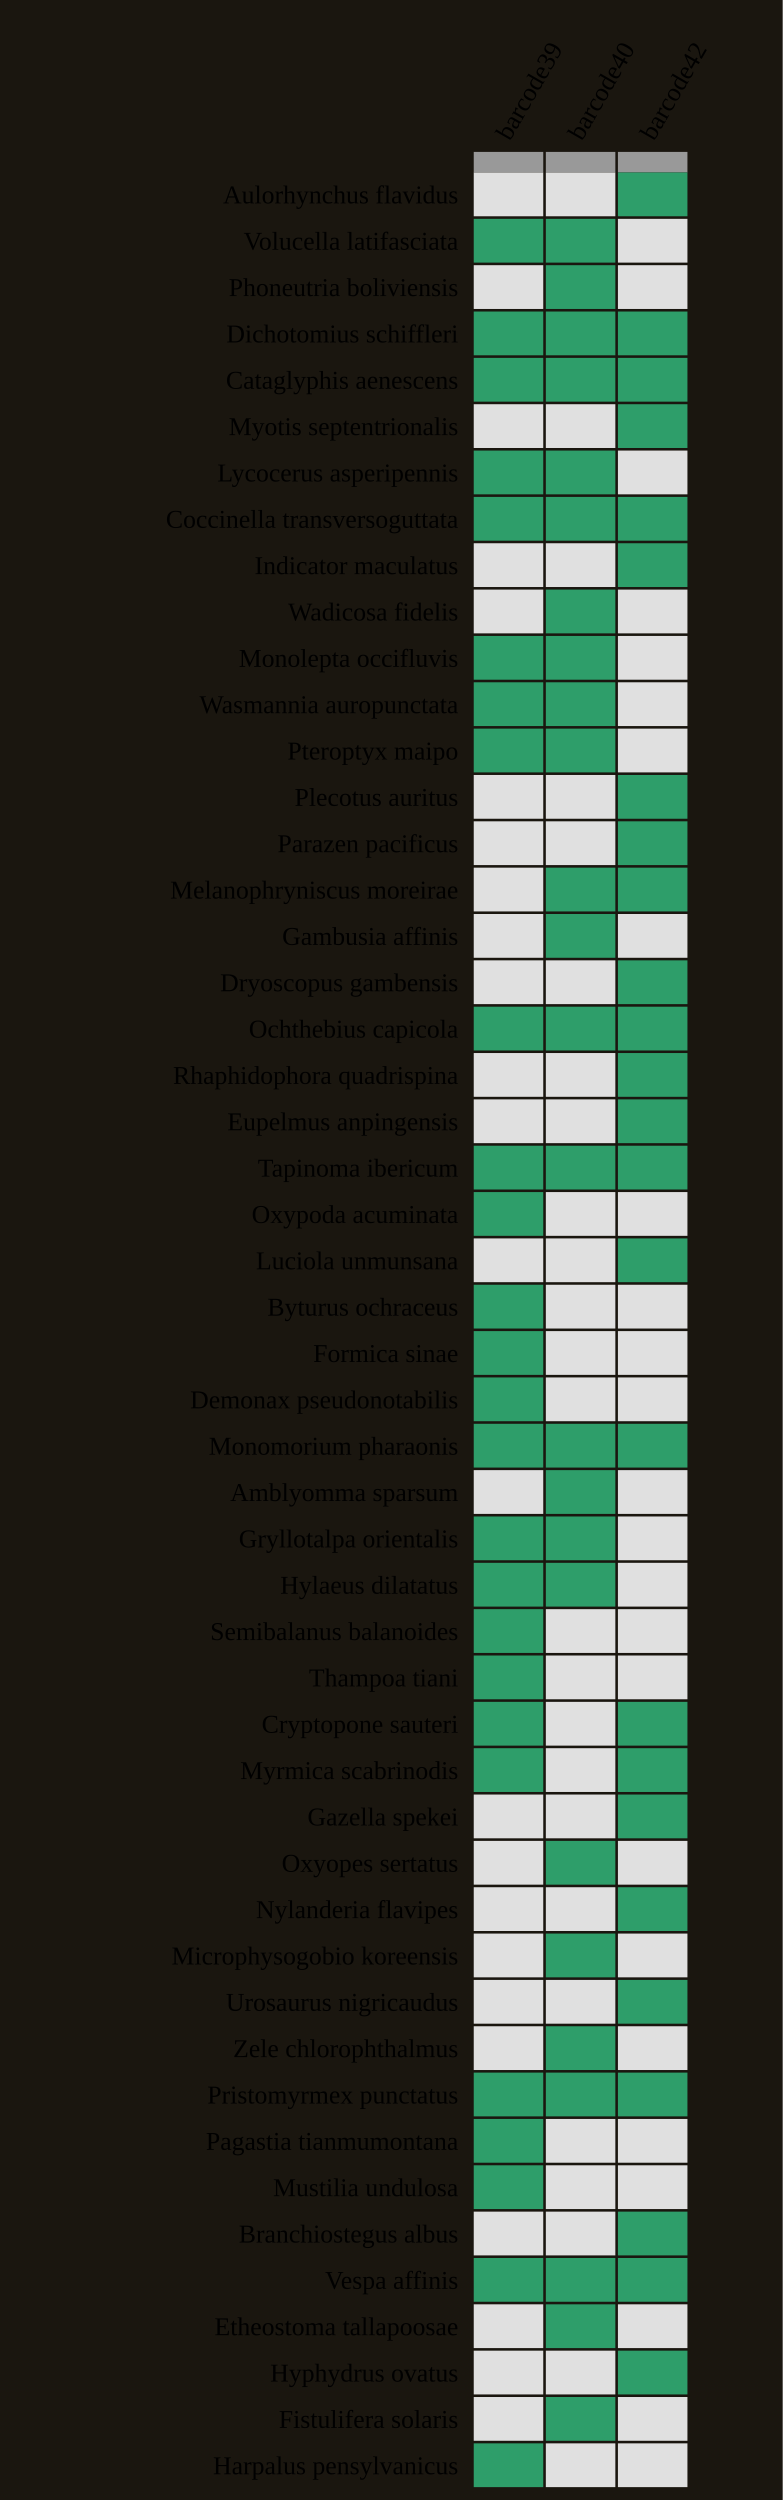
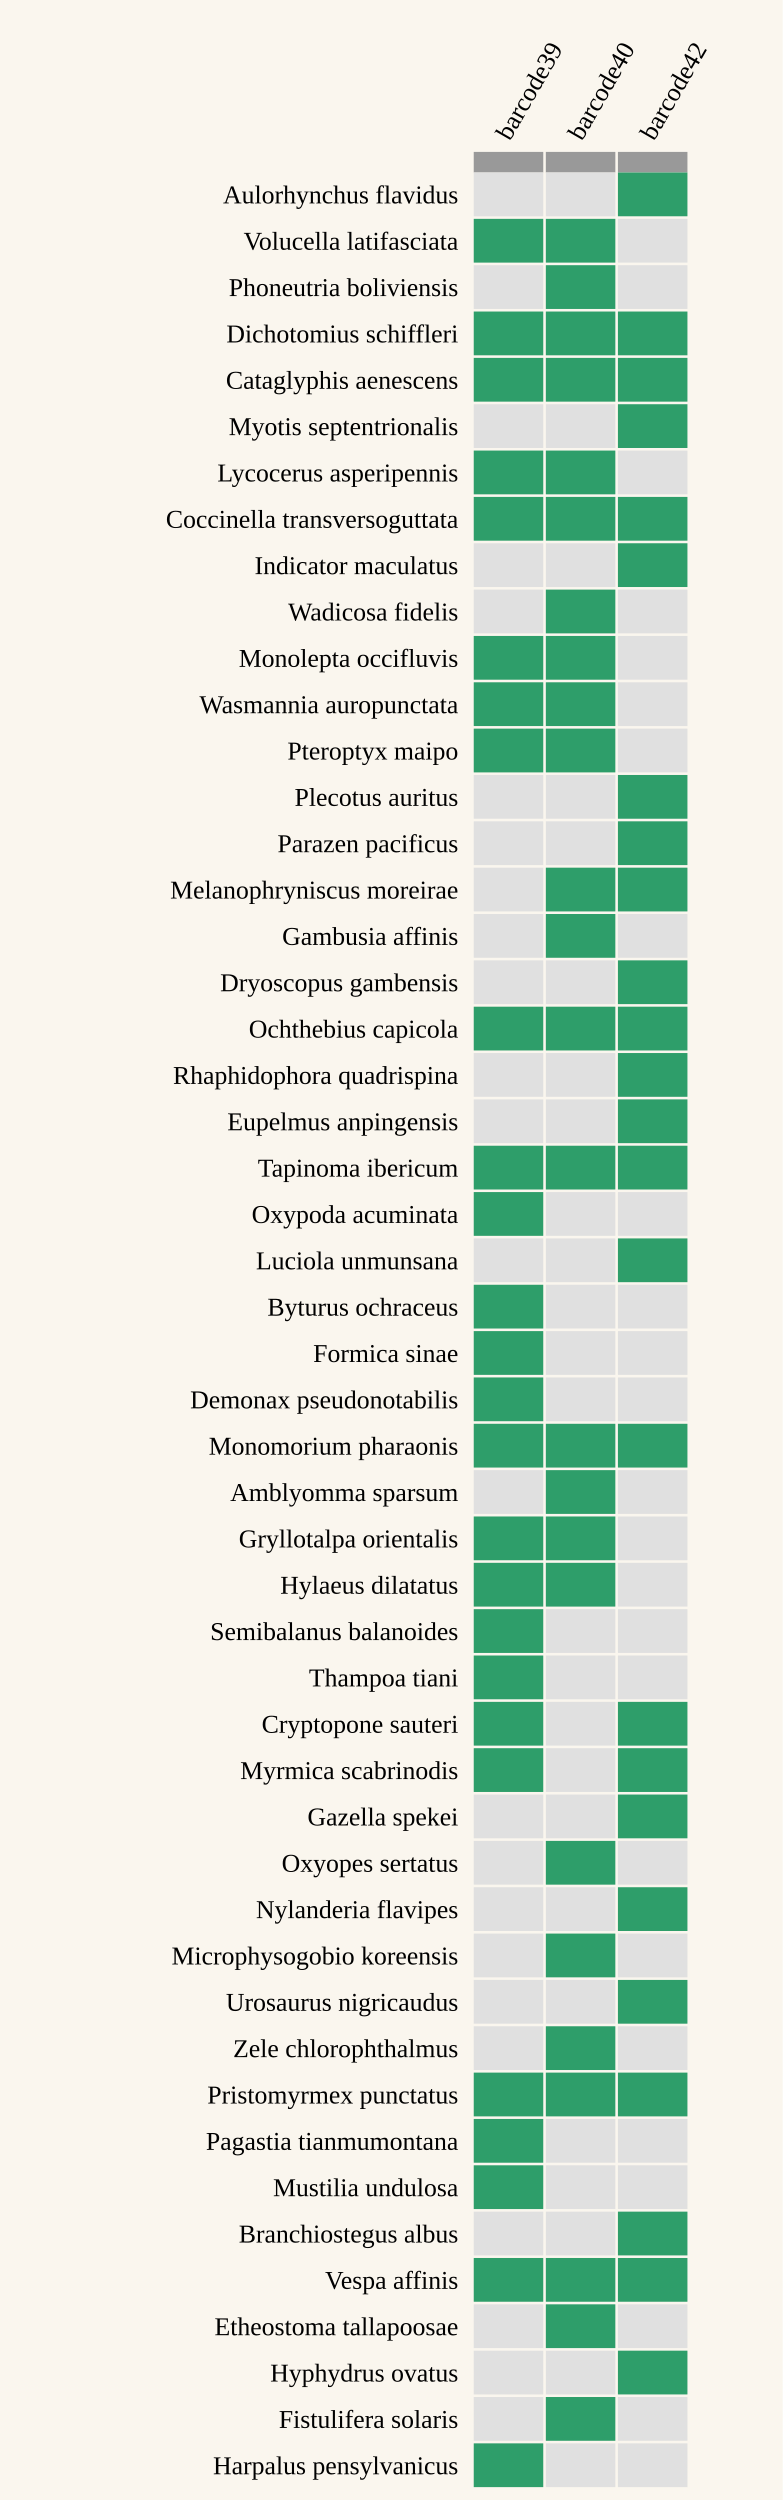
<svg xmlns="http://www.w3.org/2000/svg" viewBox="0 0 304 971" width="304" height="971">
-   <rect x="0" y="0" width="304" height="971" fill="#1A160F" />
+   <rect x="0" y="0" width="304" height="971" fill="#FAF6EE" />
  <text x="198" y="55" font-size="10" fill="rgb(0, 0, 0)" text-anchor="start" transform="rotate(-60 198 55)">barcode39</text>
  <text x="226" y="55" font-size="10" fill="rgb(0, 0, 0)" text-anchor="start" transform="rotate(-60 226 55)">barcode40</text>
  <text x="254" y="55" font-size="10" fill="rgb(0, 0, 0)" text-anchor="start" transform="rotate(-60 254 55)">barcode42</text>
  <rect x="184" y="59" width="27" height="8" fill="hsl(0, 0%, 60%)" />
  <rect x="212" y="59" width="27" height="8" fill="hsl(0, 0%, 60%)" />
  <rect x="240" y="59" width="27" height="8" fill="hsl(0, 0%, 60%)" />
  <text x="178" y="79" font-size="10" fill="rgb(0, 0, 0)" font-weight="normal" text-anchor="end">Aulorhynchus flavidus</text>
  <rect x="184" y="67" width="27" height="17" fill="hsl(0, 0%, 88%)" />
  <rect x="212" y="67" width="27" height="17" fill="hsl(0, 0%, 88%)" />
  <rect x="240" y="67" width="27" height="17" fill="hsl(152, 55%, 40%)" />
  <text x="178" y="97" font-size="10" fill="rgb(0, 0, 0)" font-weight="normal" text-anchor="end">Volucella latifasciata</text>
  <rect x="184" y="85" width="27" height="17" fill="hsl(152, 55%, 40%)" />
  <rect x="212" y="85" width="27" height="17" fill="hsl(152, 55%, 40%)" />
  <rect x="240" y="85" width="27" height="17" fill="hsl(0, 0%, 88%)" />
  <text x="178" y="115" font-size="10" fill="rgb(0, 0, 0)" font-weight="normal" text-anchor="end">Phoneutria boliviensis</text>
  <rect x="184" y="103" width="27" height="17" fill="hsl(0, 0%, 88%)" />
  <rect x="212" y="103" width="27" height="17" fill="hsl(152, 55%, 40%)" />
  <rect x="240" y="103" width="27" height="17" fill="hsl(0, 0%, 88%)" />
  <text x="178" y="133" font-size="10" fill="rgb(0, 0, 0)" font-weight="normal" text-anchor="end">Dichotomius schiffleri</text>
  <rect x="184" y="121" width="27" height="17" fill="hsl(152, 55%, 40%)" />
  <rect x="212" y="121" width="27" height="17" fill="hsl(152, 55%, 40%)" />
  <rect x="240" y="121" width="27" height="17" fill="hsl(152, 55%, 40%)" />
  <text x="178" y="151" font-size="10" fill="rgb(0, 0, 0)" font-weight="normal" text-anchor="end">Cataglyphis aenescens</text>
  <rect x="184" y="139" width="27" height="17" fill="hsl(152, 55%, 40%)" />
  <rect x="212" y="139" width="27" height="17" fill="hsl(152, 55%, 40%)" />
  <rect x="240" y="139" width="27" height="17" fill="hsl(152, 55%, 40%)" />
  <text x="178" y="169" font-size="10" fill="rgb(0, 0, 0)" font-weight="normal" text-anchor="end">Myotis septentrionalis</text>
  <rect x="184" y="157" width="27" height="17" fill="hsl(0, 0%, 88%)" />
  <rect x="212" y="157" width="27" height="17" fill="hsl(0, 0%, 88%)" />
  <rect x="240" y="157" width="27" height="17" fill="hsl(152, 55%, 40%)" />
  <text x="178" y="187" font-size="10" fill="rgb(0, 0, 0)" font-weight="normal" text-anchor="end">Lycocerus asperipennis</text>
  <rect x="184" y="175" width="27" height="17" fill="hsl(152, 55%, 40%)" />
  <rect x="212" y="175" width="27" height="17" fill="hsl(152, 55%, 40%)" />
  <rect x="240" y="175" width="27" height="17" fill="hsl(0, 0%, 88%)" />
  <text x="178" y="205" font-size="10" fill="rgb(0, 0, 0)" font-weight="normal" text-anchor="end">Coccinella transversoguttata</text>
  <rect x="184" y="193" width="27" height="17" fill="hsl(152, 55%, 40%)" />
  <rect x="212" y="193" width="27" height="17" fill="hsl(152, 55%, 40%)" />
  <rect x="240" y="193" width="27" height="17" fill="hsl(152, 55%, 40%)" />
  <text x="178" y="223" font-size="10" fill="rgb(0, 0, 0)" font-weight="normal" text-anchor="end">Indicator maculatus</text>
  <rect x="184" y="211" width="27" height="17" fill="hsl(0, 0%, 88%)" />
  <rect x="212" y="211" width="27" height="17" fill="hsl(0, 0%, 88%)" />
  <rect x="240" y="211" width="27" height="17" fill="hsl(152, 55%, 40%)" />
  <text x="178" y="241" font-size="10" fill="rgb(0, 0, 0)" font-weight="normal" text-anchor="end">Wadicosa fidelis</text>
  <rect x="184" y="229" width="27" height="17" fill="hsl(0, 0%, 88%)" />
  <rect x="212" y="229" width="27" height="17" fill="hsl(152, 55%, 40%)" />
  <rect x="240" y="229" width="27" height="17" fill="hsl(0, 0%, 88%)" />
  <text x="178" y="259" font-size="10" fill="rgb(0, 0, 0)" font-weight="normal" text-anchor="end">Monolepta occifluvis</text>
  <rect x="184" y="247" width="27" height="17" fill="hsl(152, 55%, 40%)" />
  <rect x="212" y="247" width="27" height="17" fill="hsl(152, 55%, 40%)" />
  <rect x="240" y="247" width="27" height="17" fill="hsl(0, 0%, 88%)" />
  <text x="178" y="277" font-size="10" fill="rgb(0, 0, 0)" font-weight="normal" text-anchor="end">Wasmannia auropunctata</text>
  <rect x="184" y="265" width="27" height="17" fill="hsl(152, 55%, 40%)" />
  <rect x="212" y="265" width="27" height="17" fill="hsl(152, 55%, 40%)" />
  <rect x="240" y="265" width="27" height="17" fill="hsl(0, 0%, 88%)" />
  <text x="178" y="295" font-size="10" fill="rgb(0, 0, 0)" font-weight="normal" text-anchor="end">Pteroptyx maipo</text>
  <rect x="184" y="283" width="27" height="17" fill="hsl(152, 55%, 40%)" />
  <rect x="212" y="283" width="27" height="17" fill="hsl(152, 55%, 40%)" />
  <rect x="240" y="283" width="27" height="17" fill="hsl(0, 0%, 88%)" />
  <text x="178" y="313" font-size="10" fill="rgb(0, 0, 0)" font-weight="normal" text-anchor="end">Plecotus auritus</text>
  <rect x="184" y="301" width="27" height="17" fill="hsl(0, 0%, 88%)" />
  <rect x="212" y="301" width="27" height="17" fill="hsl(0, 0%, 88%)" />
  <rect x="240" y="301" width="27" height="17" fill="hsl(152, 55%, 40%)" />
  <text x="178" y="331" font-size="10" fill="rgb(0, 0, 0)" font-weight="normal" text-anchor="end">Parazen pacificus</text>
  <rect x="184" y="319" width="27" height="17" fill="hsl(0, 0%, 88%)" />
  <rect x="212" y="319" width="27" height="17" fill="hsl(0, 0%, 88%)" />
  <rect x="240" y="319" width="27" height="17" fill="hsl(152, 55%, 40%)" />
  <text x="178" y="349" font-size="10" fill="rgb(0, 0, 0)" font-weight="normal" text-anchor="end">Melanophryniscus moreirae</text>
  <rect x="184" y="337" width="27" height="17" fill="hsl(0, 0%, 88%)" />
  <rect x="212" y="337" width="27" height="17" fill="hsl(152, 55%, 40%)" />
  <rect x="240" y="337" width="27" height="17" fill="hsl(152, 55%, 40%)" />
  <text x="178" y="367" font-size="10" fill="rgb(0, 0, 0)" font-weight="normal" text-anchor="end">Gambusia affinis</text>
  <rect x="184" y="355" width="27" height="17" fill="hsl(0, 0%, 88%)" />
  <rect x="212" y="355" width="27" height="17" fill="hsl(152, 55%, 40%)" />
  <rect x="240" y="355" width="27" height="17" fill="hsl(0, 0%, 88%)" />
  <text x="178" y="385" font-size="10" fill="rgb(0, 0, 0)" font-weight="normal" text-anchor="end">Dryoscopus gambensis</text>
  <rect x="184" y="373" width="27" height="17" fill="hsl(0, 0%, 88%)" />
  <rect x="212" y="373" width="27" height="17" fill="hsl(0, 0%, 88%)" />
  <rect x="240" y="373" width="27" height="17" fill="hsl(152, 55%, 40%)" />
  <text x="178" y="403" font-size="10" fill="rgb(0, 0, 0)" font-weight="normal" text-anchor="end">Ochthebius capicola</text>
  <rect x="184" y="391" width="27" height="17" fill="hsl(152, 55%, 40%)" />
  <rect x="212" y="391" width="27" height="17" fill="hsl(152, 55%, 40%)" />
  <rect x="240" y="391" width="27" height="17" fill="hsl(152, 55%, 40%)" />
  <text x="178" y="421" font-size="10" fill="rgb(0, 0, 0)" font-weight="normal" text-anchor="end">Rhaphidophora quadrispina</text>
  <rect x="184" y="409" width="27" height="17" fill="hsl(0, 0%, 88%)" />
  <rect x="212" y="409" width="27" height="17" fill="hsl(0, 0%, 88%)" />
  <rect x="240" y="409" width="27" height="17" fill="hsl(152, 55%, 40%)" />
  <text x="178" y="439" font-size="10" fill="rgb(0, 0, 0)" font-weight="normal" text-anchor="end">Eupelmus anpingensis</text>
  <rect x="184" y="427" width="27" height="17" fill="hsl(0, 0%, 88%)" />
  <rect x="212" y="427" width="27" height="17" fill="hsl(0, 0%, 88%)" />
  <rect x="240" y="427" width="27" height="17" fill="hsl(152, 55%, 40%)" />
  <text x="178" y="457" font-size="10" fill="rgb(0, 0, 0)" font-weight="normal" text-anchor="end">Tapinoma ibericum</text>
  <rect x="184" y="445" width="27" height="17" fill="hsl(152, 55%, 40%)" />
  <rect x="212" y="445" width="27" height="17" fill="hsl(152, 55%, 40%)" />
  <rect x="240" y="445" width="27" height="17" fill="hsl(152, 55%, 40%)" />
  <text x="178" y="475" font-size="10" fill="rgb(0, 0, 0)" font-weight="normal" text-anchor="end">Oxypoda acuminata</text>
  <rect x="184" y="463" width="27" height="17" fill="hsl(152, 55%, 40%)" />
  <rect x="212" y="463" width="27" height="17" fill="hsl(0, 0%, 88%)" />
  <rect x="240" y="463" width="27" height="17" fill="hsl(0, 0%, 88%)" />
  <text x="178" y="493" font-size="10" fill="rgb(0, 0, 0)" font-weight="normal" text-anchor="end">Luciola unmunsana</text>
  <rect x="184" y="481" width="27" height="17" fill="hsl(0, 0%, 88%)" />
  <rect x="212" y="481" width="27" height="17" fill="hsl(0, 0%, 88%)" />
  <rect x="240" y="481" width="27" height="17" fill="hsl(152, 55%, 40%)" />
  <text x="178" y="511" font-size="10" fill="rgb(0, 0, 0)" font-weight="normal" text-anchor="end">Byturus ochraceus</text>
  <rect x="184" y="499" width="27" height="17" fill="hsl(152, 55%, 40%)" />
  <rect x="212" y="499" width="27" height="17" fill="hsl(0, 0%, 88%)" />
  <rect x="240" y="499" width="27" height="17" fill="hsl(0, 0%, 88%)" />
  <text x="178" y="529" font-size="10" fill="rgb(0, 0, 0)" font-weight="normal" text-anchor="end">Formica sinae</text>
  <rect x="184" y="517" width="27" height="17" fill="hsl(152, 55%, 40%)" />
  <rect x="212" y="517" width="27" height="17" fill="hsl(0, 0%, 88%)" />
  <rect x="240" y="517" width="27" height="17" fill="hsl(0, 0%, 88%)" />
  <text x="178" y="547" font-size="10" fill="rgb(0, 0, 0)" font-weight="normal" text-anchor="end">Demonax pseudonotabilis</text>
  <rect x="184" y="535" width="27" height="17" fill="hsl(152, 55%, 40%)" />
  <rect x="212" y="535" width="27" height="17" fill="hsl(0, 0%, 88%)" />
  <rect x="240" y="535" width="27" height="17" fill="hsl(0, 0%, 88%)" />
  <text x="178" y="565" font-size="10" fill="rgb(0, 0, 0)" font-weight="normal" text-anchor="end">Monomorium pharaonis</text>
  <rect x="184" y="553" width="27" height="17" fill="hsl(152, 55%, 40%)" />
  <rect x="212" y="553" width="27" height="17" fill="hsl(152, 55%, 40%)" />
  <rect x="240" y="553" width="27" height="17" fill="hsl(152, 55%, 40%)" />
  <text x="178" y="583" font-size="10" fill="rgb(0, 0, 0)" font-weight="normal" text-anchor="end">Amblyomma sparsum</text>
  <rect x="184" y="571" width="27" height="17" fill="hsl(0, 0%, 88%)" />
  <rect x="212" y="571" width="27" height="17" fill="hsl(152, 55%, 40%)" />
  <rect x="240" y="571" width="27" height="17" fill="hsl(0, 0%, 88%)" />
  <text x="178" y="601" font-size="10" fill="rgb(0, 0, 0)" font-weight="normal" text-anchor="end">Gryllotalpa orientalis</text>
  <rect x="184" y="589" width="27" height="17" fill="hsl(152, 55%, 40%)" />
  <rect x="212" y="589" width="27" height="17" fill="hsl(152, 55%, 40%)" />
  <rect x="240" y="589" width="27" height="17" fill="hsl(0, 0%, 88%)" />
  <text x="178" y="619" font-size="10" fill="rgb(0, 0, 0)" font-weight="normal" text-anchor="end">Hylaeus dilatatus</text>
  <rect x="184" y="607" width="27" height="17" fill="hsl(152, 55%, 40%)" />
  <rect x="212" y="607" width="27" height="17" fill="hsl(152, 55%, 40%)" />
  <rect x="240" y="607" width="27" height="17" fill="hsl(0, 0%, 88%)" />
  <text x="178" y="637" font-size="10" fill="rgb(0, 0, 0)" font-weight="normal" text-anchor="end">Semibalanus balanoides</text>
  <rect x="184" y="625" width="27" height="17" fill="hsl(152, 55%, 40%)" />
  <rect x="212" y="625" width="27" height="17" fill="hsl(0, 0%, 88%)" />
  <rect x="240" y="625" width="27" height="17" fill="hsl(0, 0%, 88%)" />
  <text x="178" y="655" font-size="10" fill="rgb(0, 0, 0)" font-weight="normal" text-anchor="end">Thampoa tiani</text>
  <rect x="184" y="643" width="27" height="17" fill="hsl(152, 55%, 40%)" />
  <rect x="212" y="643" width="27" height="17" fill="hsl(0, 0%, 88%)" />
  <rect x="240" y="643" width="27" height="17" fill="hsl(0, 0%, 88%)" />
  <text x="178" y="673" font-size="10" fill="rgb(0, 0, 0)" font-weight="normal" text-anchor="end">Cryptopone sauteri</text>
  <rect x="184" y="661" width="27" height="17" fill="hsl(152, 55%, 40%)" />
  <rect x="212" y="661" width="27" height="17" fill="hsl(0, 0%, 88%)" />
  <rect x="240" y="661" width="27" height="17" fill="hsl(152, 55%, 40%)" />
  <text x="178" y="691" font-size="10" fill="rgb(0, 0, 0)" font-weight="normal" text-anchor="end">Myrmica scabrinodis</text>
  <rect x="184" y="679" width="27" height="17" fill="hsl(152, 55%, 40%)" />
  <rect x="212" y="679" width="27" height="17" fill="hsl(0, 0%, 88%)" />
  <rect x="240" y="679" width="27" height="17" fill="hsl(152, 55%, 40%)" />
  <text x="178" y="709" font-size="10" fill="rgb(0, 0, 0)" font-weight="normal" text-anchor="end">Gazella spekei</text>
  <rect x="184" y="697" width="27" height="17" fill="hsl(0, 0%, 88%)" />
  <rect x="212" y="697" width="27" height="17" fill="hsl(0, 0%, 88%)" />
  <rect x="240" y="697" width="27" height="17" fill="hsl(152, 55%, 40%)" />
  <text x="178" y="727" font-size="10" fill="rgb(0, 0, 0)" font-weight="normal" text-anchor="end">Oxyopes sertatus</text>
  <rect x="184" y="715" width="27" height="17" fill="hsl(0, 0%, 88%)" />
  <rect x="212" y="715" width="27" height="17" fill="hsl(152, 55%, 40%)" />
  <rect x="240" y="715" width="27" height="17" fill="hsl(0, 0%, 88%)" />
  <text x="178" y="745" font-size="10" fill="rgb(0, 0, 0)" font-weight="normal" text-anchor="end">Nylanderia flavipes</text>
  <rect x="184" y="733" width="27" height="17" fill="hsl(0, 0%, 88%)" />
  <rect x="212" y="733" width="27" height="17" fill="hsl(0, 0%, 88%)" />
  <rect x="240" y="733" width="27" height="17" fill="hsl(152, 55%, 40%)" />
  <text x="178" y="763" font-size="10" fill="rgb(0, 0, 0)" font-weight="normal" text-anchor="end">Microphysogobio koreensis</text>
  <rect x="184" y="751" width="27" height="17" fill="hsl(0, 0%, 88%)" />
  <rect x="212" y="751" width="27" height="17" fill="hsl(152, 55%, 40%)" />
  <rect x="240" y="751" width="27" height="17" fill="hsl(0, 0%, 88%)" />
  <text x="178" y="781" font-size="10" fill="rgb(0, 0, 0)" font-weight="normal" text-anchor="end">Urosaurus nigricaudus</text>
  <rect x="184" y="769" width="27" height="17" fill="hsl(0, 0%, 88%)" />
  <rect x="212" y="769" width="27" height="17" fill="hsl(0, 0%, 88%)" />
  <rect x="240" y="769" width="27" height="17" fill="hsl(152, 55%, 40%)" />
  <text x="178" y="799" font-size="10" fill="rgb(0, 0, 0)" font-weight="normal" text-anchor="end">Zele chlorophthalmus</text>
  <rect x="184" y="787" width="27" height="17" fill="hsl(0, 0%, 88%)" />
  <rect x="212" y="787" width="27" height="17" fill="hsl(152, 55%, 40%)" />
  <rect x="240" y="787" width="27" height="17" fill="hsl(0, 0%, 88%)" />
  <text x="178" y="817" font-size="10" fill="rgb(0, 0, 0)" font-weight="normal" text-anchor="end">Pristomyrmex punctatus</text>
  <rect x="184" y="805" width="27" height="17" fill="hsl(152, 55%, 40%)" />
  <rect x="212" y="805" width="27" height="17" fill="hsl(152, 55%, 40%)" />
  <rect x="240" y="805" width="27" height="17" fill="hsl(152, 55%, 40%)" />
  <text x="178" y="835" font-size="10" fill="rgb(0, 0, 0)" font-weight="normal" text-anchor="end">Pagastia tianmumontana</text>
  <rect x="184" y="823" width="27" height="17" fill="hsl(152, 55%, 40%)" />
  <rect x="212" y="823" width="27" height="17" fill="hsl(0, 0%, 88%)" />
  <rect x="240" y="823" width="27" height="17" fill="hsl(0, 0%, 88%)" />
  <text x="178" y="853" font-size="10" fill="rgb(0, 0, 0)" font-weight="normal" text-anchor="end">Mustilia undulosa</text>
  <rect x="184" y="841" width="27" height="17" fill="hsl(152, 55%, 40%)" />
  <rect x="212" y="841" width="27" height="17" fill="hsl(0, 0%, 88%)" />
  <rect x="240" y="841" width="27" height="17" fill="hsl(0, 0%, 88%)" />
  <text x="178" y="871" font-size="10" fill="rgb(0, 0, 0)" font-weight="normal" text-anchor="end">Branchiostegus albus</text>
  <rect x="184" y="859" width="27" height="17" fill="hsl(0, 0%, 88%)" />
  <rect x="212" y="859" width="27" height="17" fill="hsl(0, 0%, 88%)" />
  <rect x="240" y="859" width="27" height="17" fill="hsl(152, 55%, 40%)" />
  <text x="178" y="889" font-size="10" fill="rgb(0, 0, 0)" font-weight="normal" text-anchor="end">Vespa affinis</text>
  <rect x="184" y="877" width="27" height="17" fill="hsl(152, 55%, 40%)" />
  <rect x="212" y="877" width="27" height="17" fill="hsl(152, 55%, 40%)" />
  <rect x="240" y="877" width="27" height="17" fill="hsl(152, 55%, 40%)" />
  <text x="178" y="907" font-size="10" fill="rgb(0, 0, 0)" font-weight="normal" text-anchor="end">Etheostoma tallapoosae</text>
  <rect x="184" y="895" width="27" height="17" fill="hsl(0, 0%, 88%)" />
  <rect x="212" y="895" width="27" height="17" fill="hsl(152, 55%, 40%)" />
  <rect x="240" y="895" width="27" height="17" fill="hsl(0, 0%, 88%)" />
  <text x="178" y="925" font-size="10" fill="rgb(0, 0, 0)" font-weight="normal" text-anchor="end">Hyphydrus ovatus</text>
  <rect x="184" y="913" width="27" height="17" fill="hsl(0, 0%, 88%)" />
  <rect x="212" y="913" width="27" height="17" fill="hsl(0, 0%, 88%)" />
  <rect x="240" y="913" width="27" height="17" fill="hsl(152, 55%, 40%)" />
  <text x="178" y="943" font-size="10" fill="rgb(0, 0, 0)" font-weight="normal" text-anchor="end">Fistulifera solaris</text>
  <rect x="184" y="931" width="27" height="17" fill="hsl(0, 0%, 88%)" />
  <rect x="212" y="931" width="27" height="17" fill="hsl(152, 55%, 40%)" />
  <rect x="240" y="931" width="27" height="17" fill="hsl(0, 0%, 88%)" />
  <text x="178" y="961" font-size="10" fill="rgb(0, 0, 0)" font-weight="normal" text-anchor="end">Harpalus pensylvanicus</text>
  <rect x="184" y="949" width="27" height="17" fill="hsl(152, 55%, 40%)" />
  <rect x="212" y="949" width="27" height="17" fill="hsl(0, 0%, 88%)" />
  <rect x="240" y="949" width="27" height="17" fill="hsl(0, 0%, 88%)" />
</svg>
